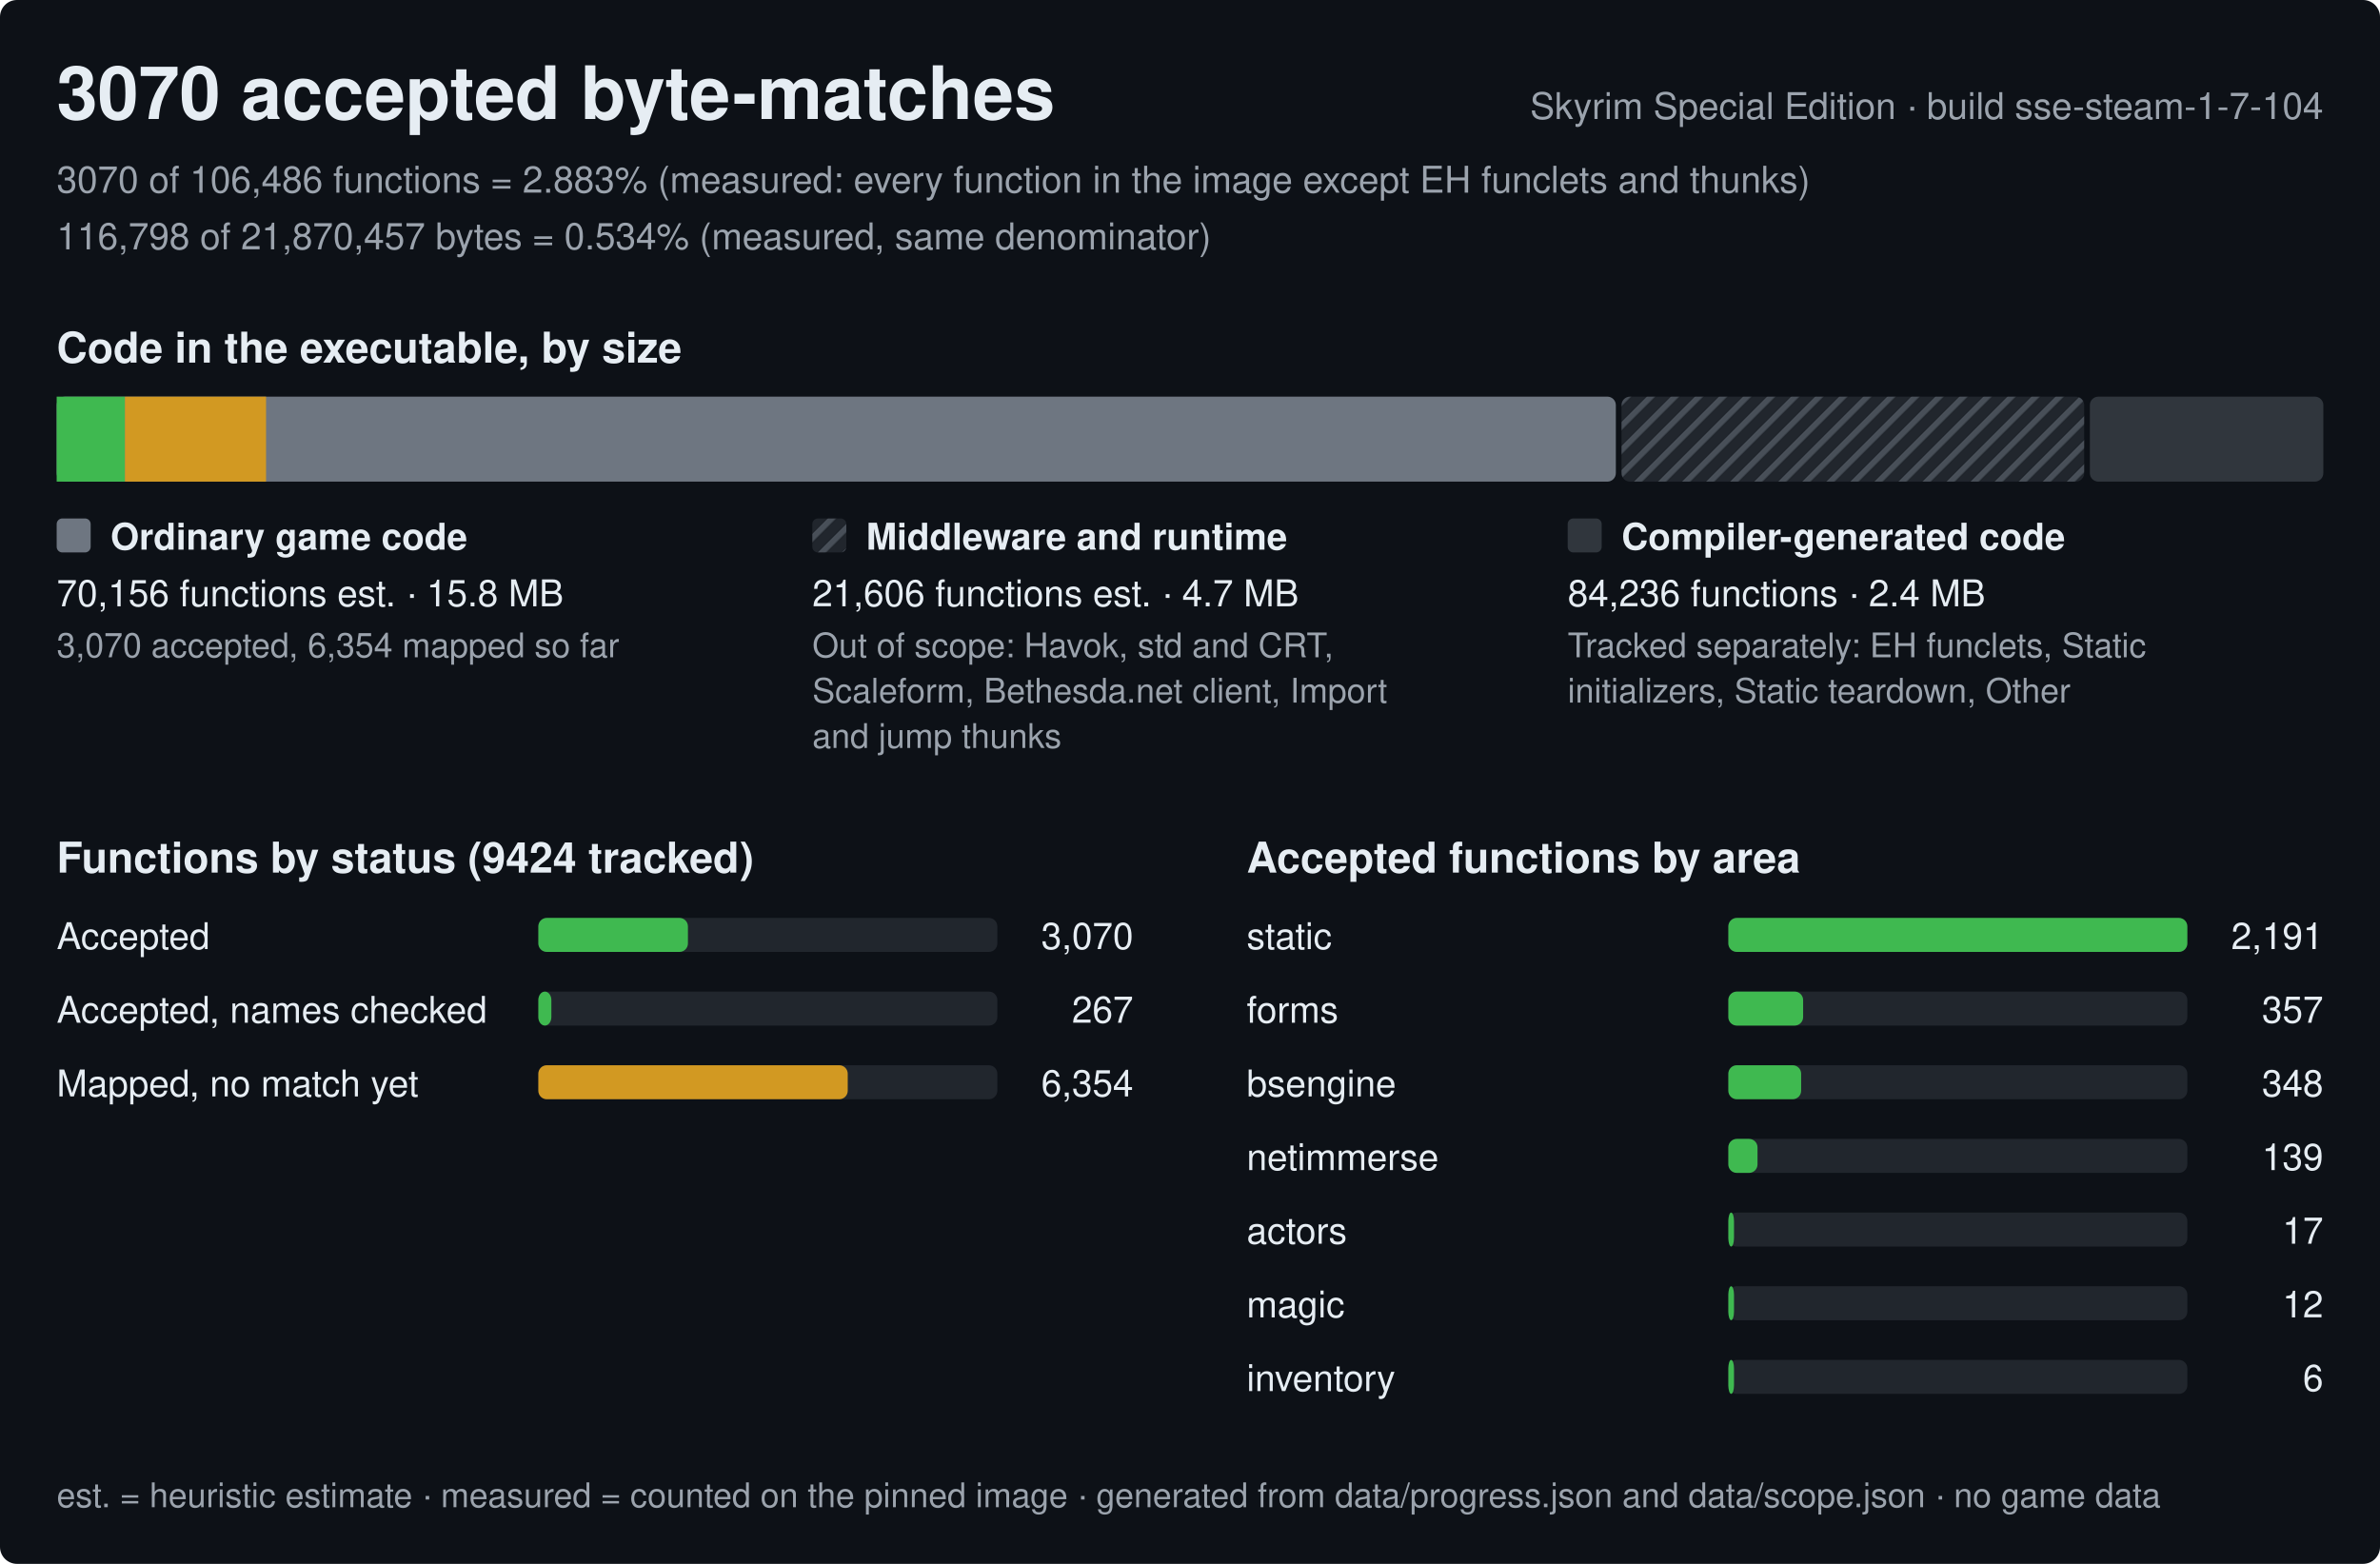
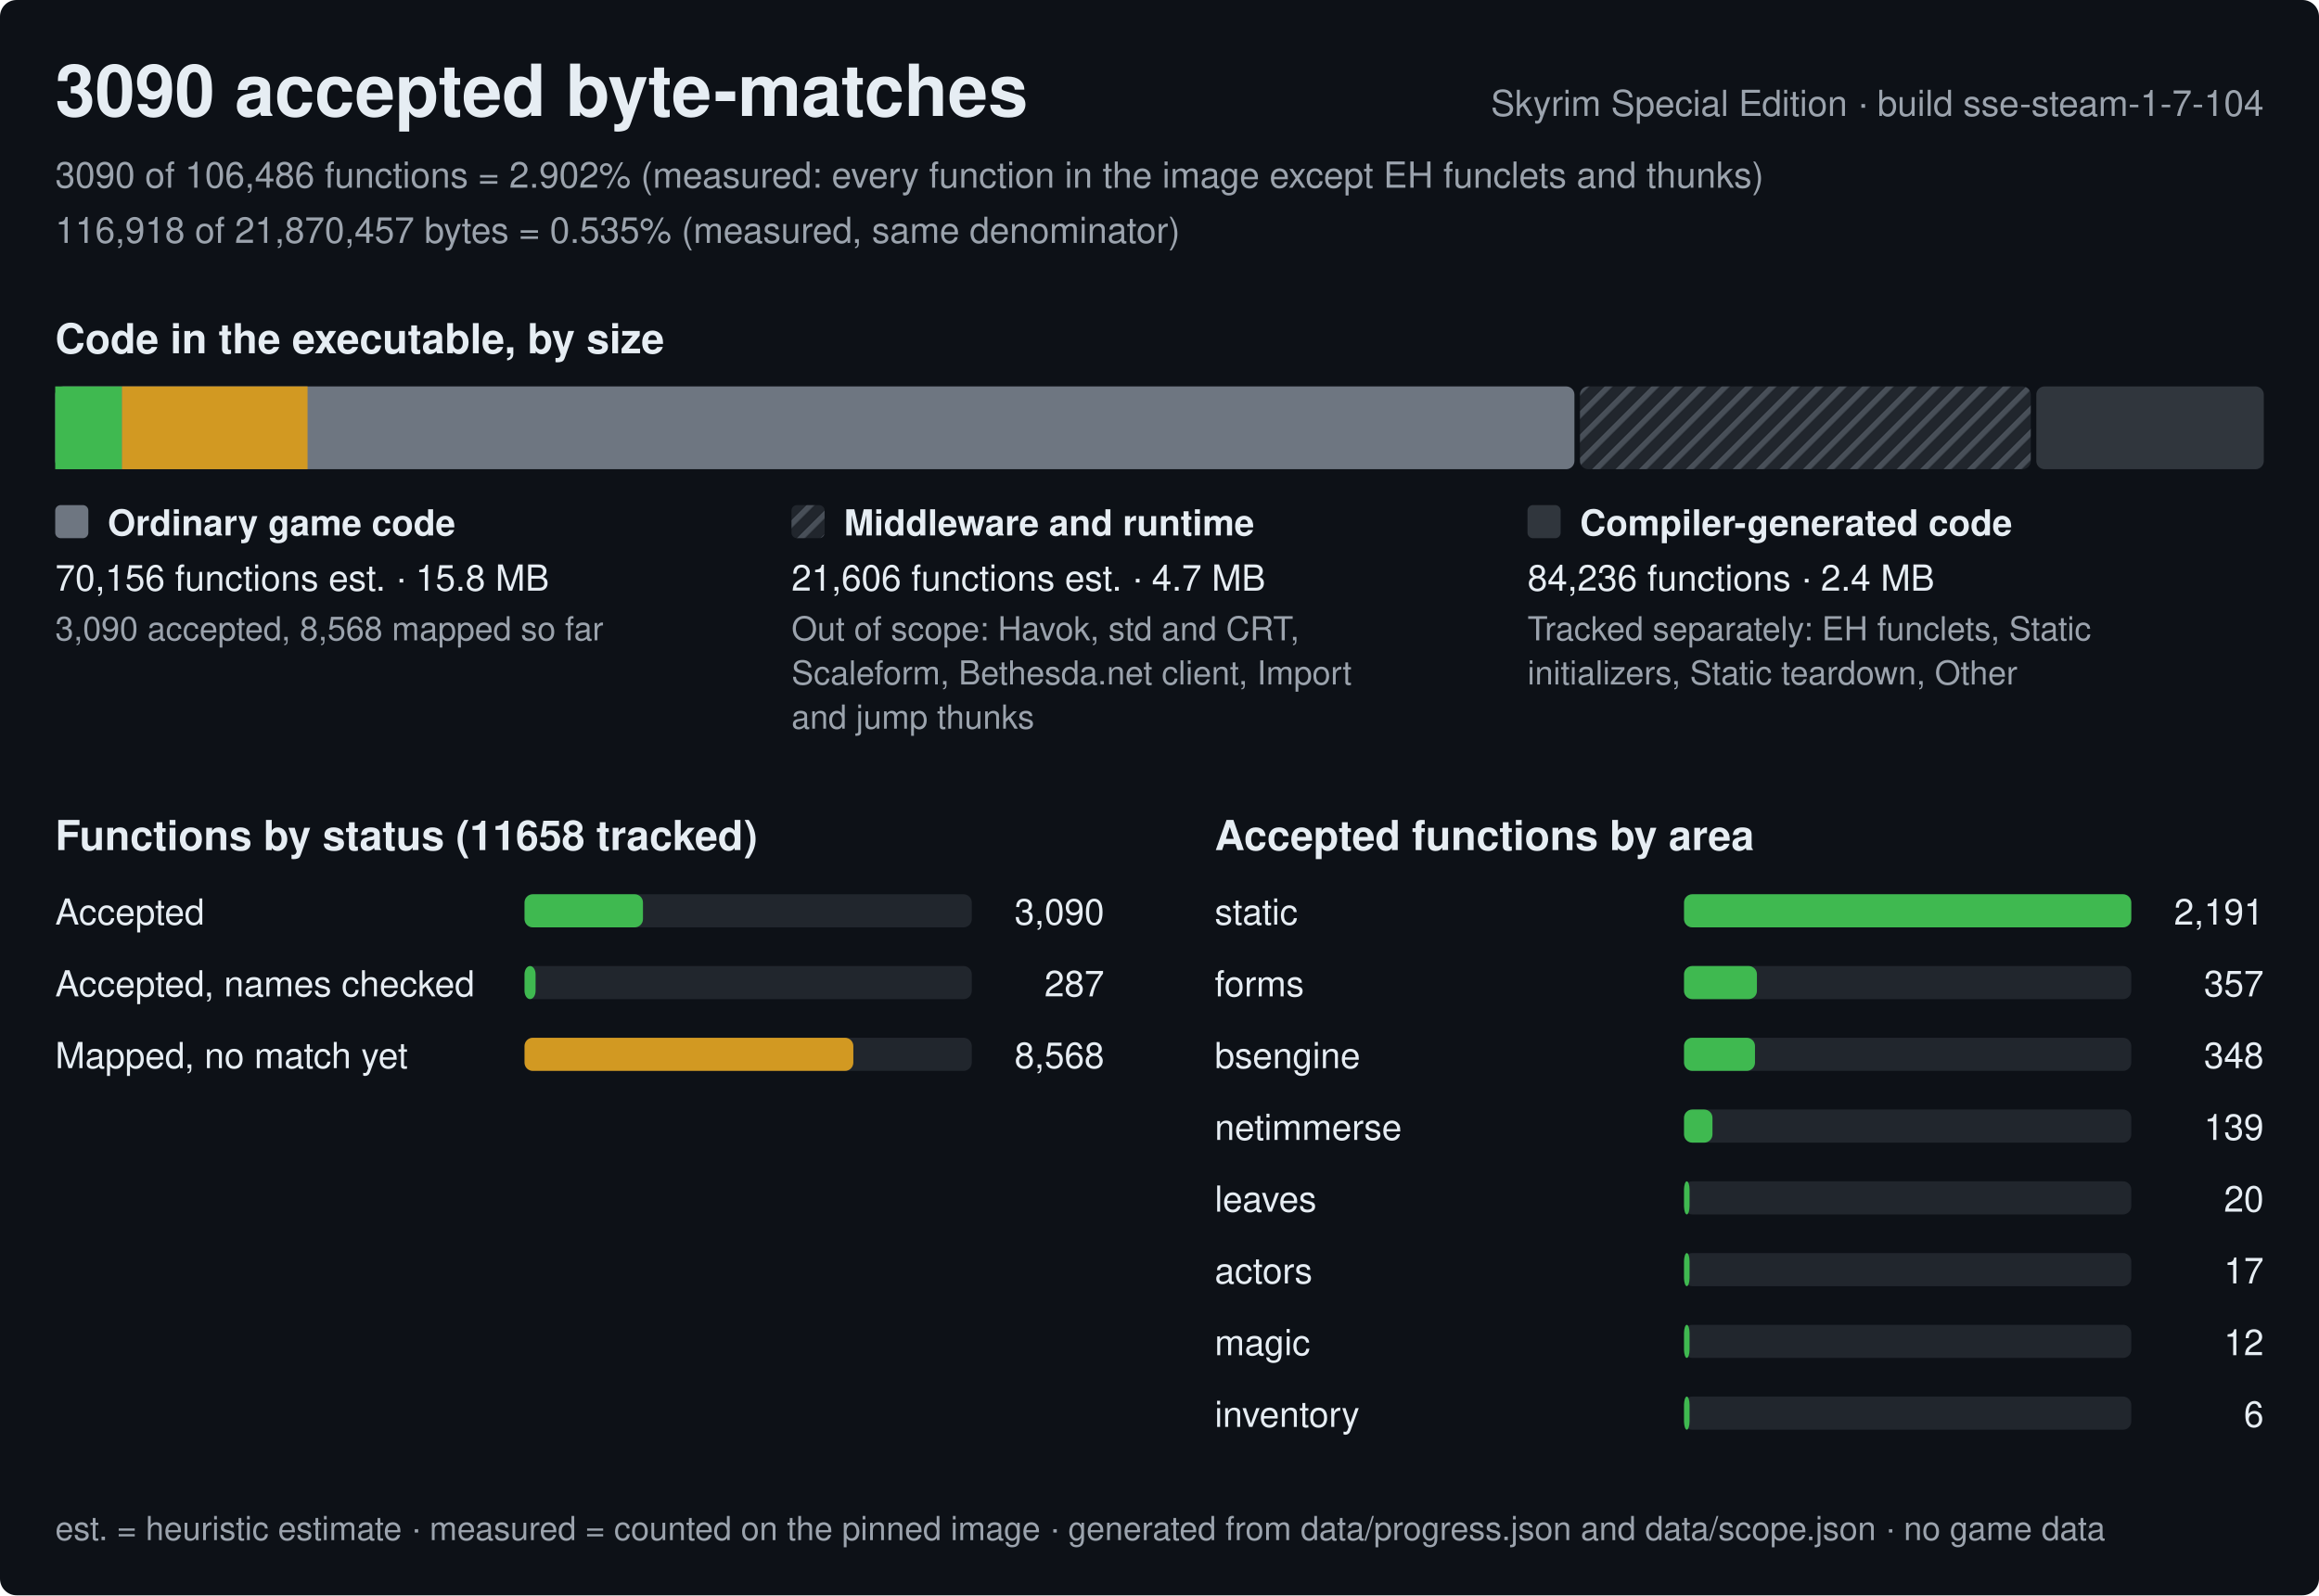
- <svg xmlns="http://www.w3.org/2000/svg" width="840" height="552" viewBox="0 0 840 552" role="img" aria-label="Progress of the Skyrim Special Edition byte-matching reconstruction, build sse-steam-1-7-104">
+ <svg xmlns="http://www.w3.org/2000/svg" width="840" height="578" viewBox="0 0 840 578" role="img" aria-label="Progress of the Skyrim Special Edition byte-matching reconstruction, build sse-steam-1-7-104">
  <style>text{font-family:-apple-system,BlinkMacSystemFont,'Segoe UI',Helvetica,Arial,sans-serif;fill:#e6edf3;white-space:pre}.h{font-size:26px;font-weight:600}.st{font-size:15px;font-weight:600}.lb{font-size:13px;font-weight:600}.bl{font-size:12px;font-weight:600;stroke:#0d1117;stroke-width:3px;paint-order:stroke;stroke-linejoin:round}.rl{font-size:13px}.fn{font-size:12px;fill:#9ba3ad}.mu{fill:#9ba3ad}</style>
  <defs>
    <pattern id="hx" width="6" height="6" patternUnits="userSpaceOnUse" patternTransform="rotate(45)">
      <rect width="6" height="6" fill="#21262d" />
      <rect width="2" height="6" fill="#484f58" />
    </pattern>
  </defs>
-   <rect width="840" height="552" rx="6" fill="#0d1117" />
-   <text x="20" y="42" class="h">3070 accepted byte-matches</text>
+   <rect width="840" height="578" rx="6" fill="#0d1117" />
+   <text x="20" y="42" class="h">3090 accepted byte-matches</text>
  <text x="820" y="42" class="rl mu" text-anchor="end">Skyrim Special Edition · build sse-steam-1-7-104</text>
-   <text x="20" y="68" class="rl mu">3070 of 106,486 functions = 2.883% (measured: every function in the image except EH funclets and thunks)</text>
-   <text x="20" y="88" class="rl mu">116,798 of 21,870,457 bytes = 0.534% (measured, same denominator)</text>
+   <text x="20" y="68" class="rl mu">3090 of 106,486 functions = 2.902% (measured: every function in the image except EH funclets and thunks)</text>
+   <text x="20" y="88" class="rl mu">116,918 of 21,870,457 bytes = 0.535% (measured, same denominator)</text>
  <text x="20" y="128" class="st">Code in the executable, by size</text>
  <rect x="20" y="140" width="550.3" height="30" rx="3" fill="#6e7681" />
-   <rect x="20" y="140" width="24.1" height="30" fill="#3fb950" />
-   <rect x="44.1" y="140" width="49.8" height="30" fill="#d29922" />
+   <rect x="20" y="140" width="24.2" height="30" fill="#3fb950" />
+   <rect x="44.2" y="140" width="67.2" height="30" fill="#d29922" />
  <rect x="572.3" y="140" width="163.3" height="30" rx="3" fill="url(#hx)" />
  <rect x="737.6" y="140" width="82.4" height="30" rx="3" fill="#30363d" />
  <rect x="20" y="183" width="12" height="12" rx="2" fill="#6e7681" />
  <text x="39" y="194" class="lb">Ordinary game code</text>
  <text x="20" y="214" class="rl">70,156 functions est. · 15.8 MB</text>
-   <text x="20" y="232" class="fn">3,070 accepted, 6,354 mapped so far</text>
+   <text x="20" y="232" class="fn">3,090 accepted, 8,568 mapped so far</text>
  <rect x="286.7" y="183" width="12" height="12" rx="2" fill="url(#hx)" />
  <text x="305.7" y="194" class="lb">Middleware and runtime</text>
  <text x="286.7" y="214" class="rl">21,606 functions est. · 4.7 MB</text>
  <text x="286.7" y="232" class="fn">Out of scope: Havok, std and CRT,</text>
  <text x="286.7" y="248" class="fn">Scaleform, Bethesda.net client, Import</text>
  <text x="286.7" y="264" class="fn">and jump thunks</text>
  <rect x="553.3" y="183" width="12" height="12" rx="2" fill="#30363d" />
  <text x="572.3" y="194" class="lb">Compiler-generated code</text>
  <text x="553.3" y="214" class="rl">84,236 functions · 2.4 MB</text>
  <text x="553.3" y="232" class="fn">Tracked separately: EH funclets, Static</text>
  <text x="553.3" y="248" class="fn">initializers, Static teardown, Other</text>
-   <text x="20" y="308" class="st">Functions by status (9424 tracked)</text>
+   <text x="20" y="308" class="st">Functions by status (11658 tracked)</text>
  <text x="20" y="335" class="rl">Accepted</text>
  <rect x="190" y="324" width="162.0" height="12" rx="3" fill="#21262d" />
-   <rect x="190" y="324" width="52.8" height="12" rx="3" fill="#3fb950" />
-   <text x="400.0" y="335" class="rl" text-anchor="end">3,070</text>
+   <rect x="190" y="324" width="42.9" height="12" rx="3" fill="#3fb950" />
+   <text x="400.0" y="335" class="rl" text-anchor="end">3,090</text>
  <text x="20" y="361" class="rl">Accepted, names checked</text>
  <rect x="190" y="350" width="162.0" height="12" rx="3" fill="#21262d" />
-   <rect x="190" y="350" width="4.6" height="12" rx="3" fill="#3fb950" />
-   <text x="400.0" y="361" class="rl" text-anchor="end">267</text>
+   <rect x="190" y="350" width="4" height="12" rx="3" fill="#3fb950" />
+   <text x="400.0" y="361" class="rl" text-anchor="end">287</text>
  <text x="20" y="387" class="rl">Mapped, no match yet</text>
  <rect x="190" y="376" width="162.0" height="12" rx="3" fill="#21262d" />
-   <rect x="190" y="376" width="109.2" height="12" rx="3" fill="#d29922" />
-   <text x="400.0" y="387" class="rl" text-anchor="end">6,354</text>
+   <rect x="190" y="376" width="119.1" height="12" rx="3" fill="#d29922" />
+   <text x="400.0" y="387" class="rl" text-anchor="end">8,568</text>
  <text x="440.0" y="308" class="st">Accepted functions by area</text>
  <text x="440.0" y="335" class="rl">static</text>
  <rect x="610.0" y="324" width="162.0" height="12" rx="3" fill="#21262d" />
  <rect x="610.0" y="324" width="162" height="12" rx="3" fill="#3fb950" />
  <text x="820.0" y="335" class="rl" text-anchor="end">2,191</text>
  <text x="440.0" y="361" class="rl">forms</text>
  <rect x="610.0" y="350" width="162.0" height="12" rx="3" fill="#21262d" />
  <rect x="610.0" y="350" width="26.4" height="12" rx="3" fill="#3fb950" />
  <text x="820.0" y="361" class="rl" text-anchor="end">357</text>
  <text x="440.0" y="387" class="rl">bsengine</text>
  <rect x="610.0" y="376" width="162.0" height="12" rx="3" fill="#21262d" />
  <rect x="610.0" y="376" width="25.7" height="12" rx="3" fill="#3fb950" />
  <text x="820.0" y="387" class="rl" text-anchor="end">348</text>
  <text x="440.0" y="413" class="rl">netimmerse</text>
  <rect x="610.0" y="402" width="162.0" height="12" rx="3" fill="#21262d" />
  <rect x="610.0" y="402" width="10.3" height="12" rx="3" fill="#3fb950" />
  <text x="820.0" y="413" class="rl" text-anchor="end">139</text>
-   <text x="440.0" y="439" class="rl">actors</text>
+   <text x="440.0" y="439" class="rl">leaves</text>
  <rect x="610.0" y="428" width="162.0" height="12" rx="3" fill="#21262d" />
  <rect x="610.0" y="428" width="2" height="12" rx="3" fill="#3fb950" />
-   <text x="820.0" y="439" class="rl" text-anchor="end">17</text>
-   <text x="440.0" y="465" class="rl">magic</text>
+   <text x="820.0" y="439" class="rl" text-anchor="end">20</text>
+   <text x="440.0" y="465" class="rl">actors</text>
  <rect x="610.0" y="454" width="162.0" height="12" rx="3" fill="#21262d" />
  <rect x="610.0" y="454" width="2" height="12" rx="3" fill="#3fb950" />
-   <text x="820.0" y="465" class="rl" text-anchor="end">12</text>
-   <text x="440.0" y="491" class="rl">inventory</text>
+   <text x="820.0" y="465" class="rl" text-anchor="end">17</text>
+   <text x="440.0" y="491" class="rl">magic</text>
  <rect x="610.0" y="480" width="162.0" height="12" rx="3" fill="#21262d" />
  <rect x="610.0" y="480" width="2" height="12" rx="3" fill="#3fb950" />
-   <text x="820.0" y="491" class="rl" text-anchor="end">6</text>
-   <text x="20" y="532" class="fn">est. = heuristic estimate · measured = counted on the pinned image · generated from data/progress.json and data/scope.json · no game data</text>
+   <text x="820.0" y="491" class="rl" text-anchor="end">12</text>
+   <text x="440.0" y="517" class="rl">inventory</text>
+   <rect x="610.0" y="506" width="162.0" height="12" rx="3" fill="#21262d" />
+   <rect x="610.0" y="506" width="2" height="12" rx="3" fill="#3fb950" />
+   <text x="820.0" y="517" class="rl" text-anchor="end">6</text>
+   <text x="20" y="558" class="fn">est. = heuristic estimate · measured = counted on the pinned image · generated from data/progress.json and data/scope.json · no game data</text>
</svg>
